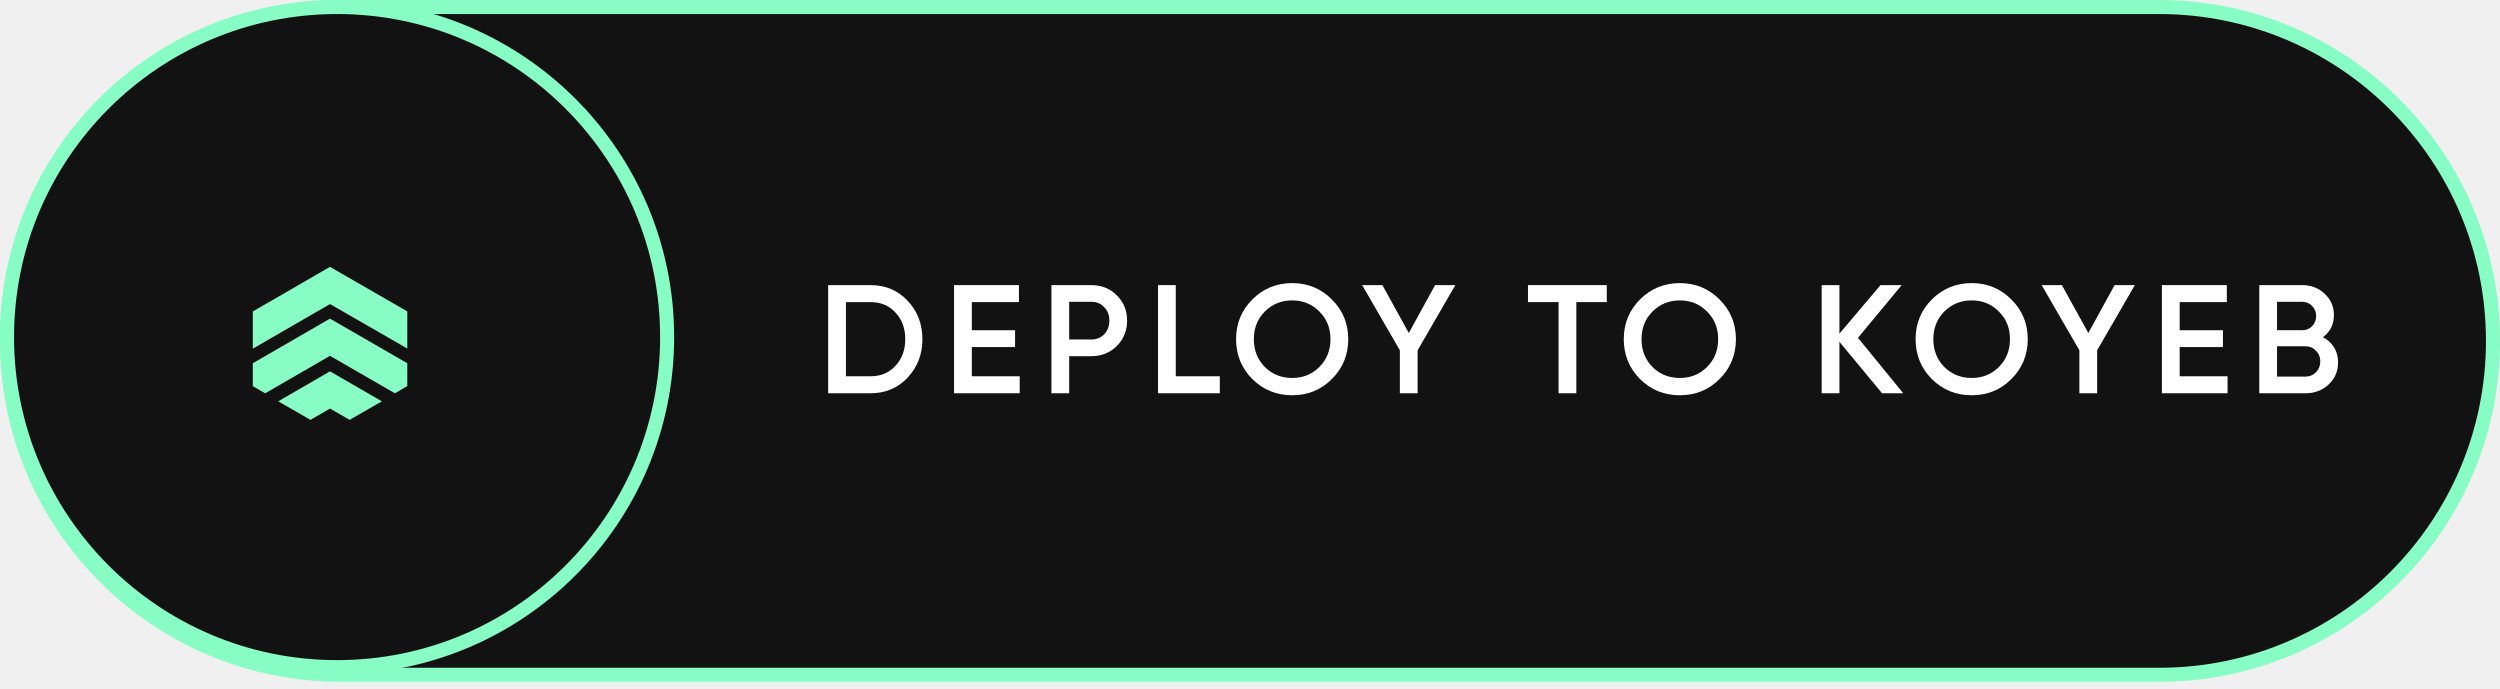
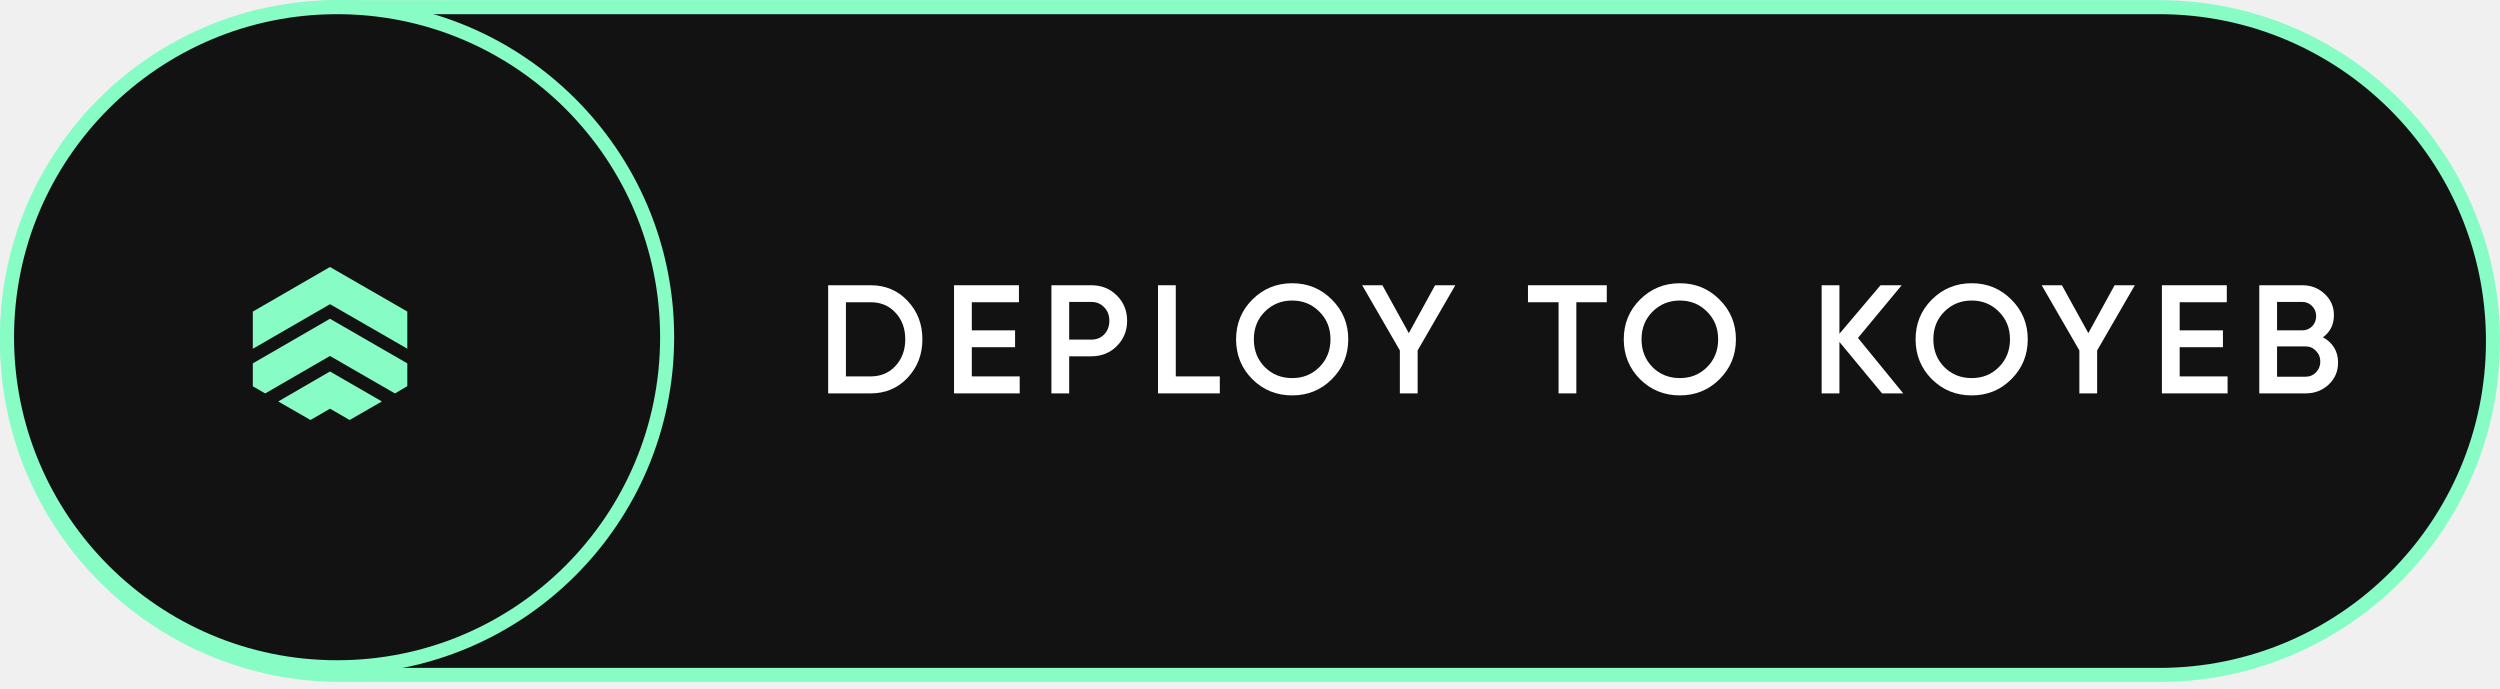
- <svg xmlns="http://www.w3.org/2000/svg" width="178" height="49" viewBox="0 0 178 49" fill="none">
+ <svg xmlns="http://www.w3.org/2000/svg" width="116.2px" height="32" viewBox="0 0 178 49" fill="none">
  <rect x="0.5" y="0.5" width="177" height="47.545" rx="23.773" fill="#121212" stroke="#87FCC4" />
  <rect x="0.5" y="0.5" width="47" height="47" rx="23.5" fill="#121212" stroke="#87FCC4" />
  <path d="M61.99 20.3C63.046 20.3 63.922 20.67 64.619 21.411C65.323 22.152 65.675 23.065 65.675 24.15C65.675 25.228 65.323 26.141 64.619 26.889C63.922 27.63 63.046 28 61.99 28H58.965V20.3H61.99ZM61.99 26.79C62.716 26.79 63.306 26.541 63.761 26.042C64.223 25.543 64.454 24.913 64.454 24.15C64.454 23.38 64.223 22.749 63.761 22.258C63.306 21.759 62.716 21.51 61.99 21.51H60.23V26.79H61.99Z" fill="white" />
  <path d="M69.193 26.79H72.603V28H67.928V20.3H72.548V21.51H69.193V23.512H72.273V24.711H69.193V26.79Z" fill="white" />
  <path d="M77.699 20.3C78.425 20.3 79.03 20.542 79.514 21.026C80.006 21.51 80.251 22.111 80.251 22.83C80.251 23.541 80.006 24.143 79.514 24.634C79.03 25.118 78.425 25.36 77.699 25.36H76.126V28H74.861V20.3H77.699ZM77.699 24.172C78.073 24.172 78.381 24.047 78.623 23.798C78.865 23.541 78.986 23.219 78.986 22.83C78.986 22.441 78.865 22.122 78.623 21.873C78.381 21.616 78.073 21.488 77.699 21.488H76.126V24.172H77.699Z" fill="white" />
  <path d="M83.715 26.79H86.85V28H82.45V20.3H83.715V26.79Z" fill="white" />
  <path d="M94.829 26.988C94.059 27.758 93.117 28.143 92.002 28.143C90.888 28.143 89.942 27.758 89.164 26.988C88.394 26.211 88.009 25.265 88.009 24.15C88.009 23.035 88.394 22.093 89.164 21.323C89.942 20.546 90.888 20.157 92.002 20.157C93.117 20.157 94.059 20.546 94.829 21.323C95.607 22.093 95.995 23.035 95.995 24.15C95.995 25.265 95.607 26.211 94.829 26.988ZM90.055 26.13C90.583 26.651 91.232 26.911 92.002 26.911C92.772 26.911 93.418 26.651 93.938 26.13C94.466 25.602 94.73 24.942 94.73 24.15C94.73 23.358 94.466 22.702 93.938 22.181C93.418 21.653 92.772 21.389 92.002 21.389C91.232 21.389 90.583 21.653 90.055 22.181C89.535 22.702 89.274 23.358 89.274 24.15C89.274 24.942 89.535 25.602 90.055 26.13Z" fill="white" />
  <path d="M103.619 20.3L100.935 24.942V28H99.67V24.942L96.986 20.3H98.427L100.308 23.71L102.178 20.3H103.619Z" fill="white" />
  <path d="M114.402 20.3V21.51H112.235V28H110.97V21.51H108.792V20.3H114.402Z" fill="white" />
  <path d="M122.432 26.988C121.662 27.758 120.72 28.143 119.605 28.143C118.491 28.143 117.545 27.758 116.767 26.988C115.997 26.211 115.612 25.265 115.612 24.15C115.612 23.035 115.997 22.093 116.767 21.323C117.545 20.546 118.491 20.157 119.605 20.157C120.72 20.157 121.662 20.546 122.432 21.323C123.21 22.093 123.598 23.035 123.598 24.15C123.598 25.265 123.21 26.211 122.432 26.988ZM117.658 26.13C118.186 26.651 118.835 26.911 119.605 26.911C120.375 26.911 121.021 26.651 121.541 26.13C122.069 25.602 122.333 24.942 122.333 24.15C122.333 23.358 122.069 22.702 121.541 22.181C121.021 21.653 120.375 21.389 119.605 21.389C118.835 21.389 118.186 21.653 117.658 22.181C117.138 22.702 116.877 23.358 116.877 24.15C116.877 24.942 117.138 25.602 117.658 26.13Z" fill="white" />
  <path d="M135.51 28H134.003L130.967 24.337V28H129.702V20.3H130.967V23.754L133.893 20.3H135.4L132.287 24.051L135.51 28Z" fill="white" />
  <path d="M143.21 26.988C142.44 27.758 141.498 28.143 140.383 28.143C139.268 28.143 138.322 27.758 137.545 26.988C136.775 26.211 136.39 25.265 136.39 24.15C136.39 23.035 136.775 22.093 137.545 21.323C138.322 20.546 139.268 20.157 140.383 20.157C141.498 20.157 142.44 20.546 143.21 21.323C143.987 22.093 144.376 23.035 144.376 24.15C144.376 25.265 143.987 26.211 143.21 26.988ZM138.436 26.13C138.964 26.651 139.613 26.911 140.383 26.911C141.153 26.911 141.798 26.651 142.319 26.13C142.847 25.602 143.111 24.942 143.111 24.15C143.111 23.358 142.847 22.702 142.319 22.181C141.798 21.653 141.153 21.389 140.383 21.389C139.613 21.389 138.964 21.653 138.436 22.181C137.915 22.702 137.655 23.358 137.655 24.15C137.655 24.942 137.915 25.602 138.436 26.13Z" fill="white" />
  <path d="M152 20.3L149.316 24.942V28H148.051V24.942L145.367 20.3H146.808L148.689 23.71L150.559 20.3H152Z" fill="white" />
  <path d="M155.193 26.79H158.603V28H153.928V20.3H158.548V21.51H155.193V23.512H158.273V24.711H155.193V26.79Z" fill="white" />
  <path d="M165.393 24.007C165.73 24.183 165.994 24.425 166.185 24.733C166.376 25.041 166.471 25.397 166.471 25.8C166.471 26.431 166.247 26.955 165.8 27.373C165.353 27.791 164.806 28 164.161 28H160.861V20.3H163.919C164.55 20.3 165.081 20.505 165.514 20.916C165.954 21.319 166.174 21.825 166.174 22.434C166.174 23.101 165.914 23.626 165.393 24.007ZM163.919 21.488H162.126V23.512H163.919C164.198 23.512 164.432 23.417 164.623 23.226C164.814 23.028 164.909 22.786 164.909 22.5C164.909 22.214 164.814 21.976 164.623 21.785C164.432 21.587 164.198 21.488 163.919 21.488ZM164.161 26.812C164.454 26.812 164.7 26.709 164.898 26.504C165.103 26.291 165.206 26.035 165.206 25.734C165.206 25.433 165.103 25.18 164.898 24.975C164.7 24.762 164.454 24.656 164.161 24.656H162.126V26.812H164.161Z" fill="white" />
  <path d="M23.497 21.648L29 24.817V22.172L23.493 19L18 22.176V24.824L23.497 21.648Z" fill="#87FCC4" />
  <path d="M28.12 28.004L29 27.486V25.863L23.493 22.687L18 25.863V27.493L18.88 28.004L23.493 25.335L28.12 28.004Z" fill="#87FCC4" />
  <path d="M23.497 29.088L24.894 29.894L27.19 28.574L23.493 26.44L19.81 28.574L22.105 29.894L23.497 29.088Z" fill="#87FCC4" />
</svg>
